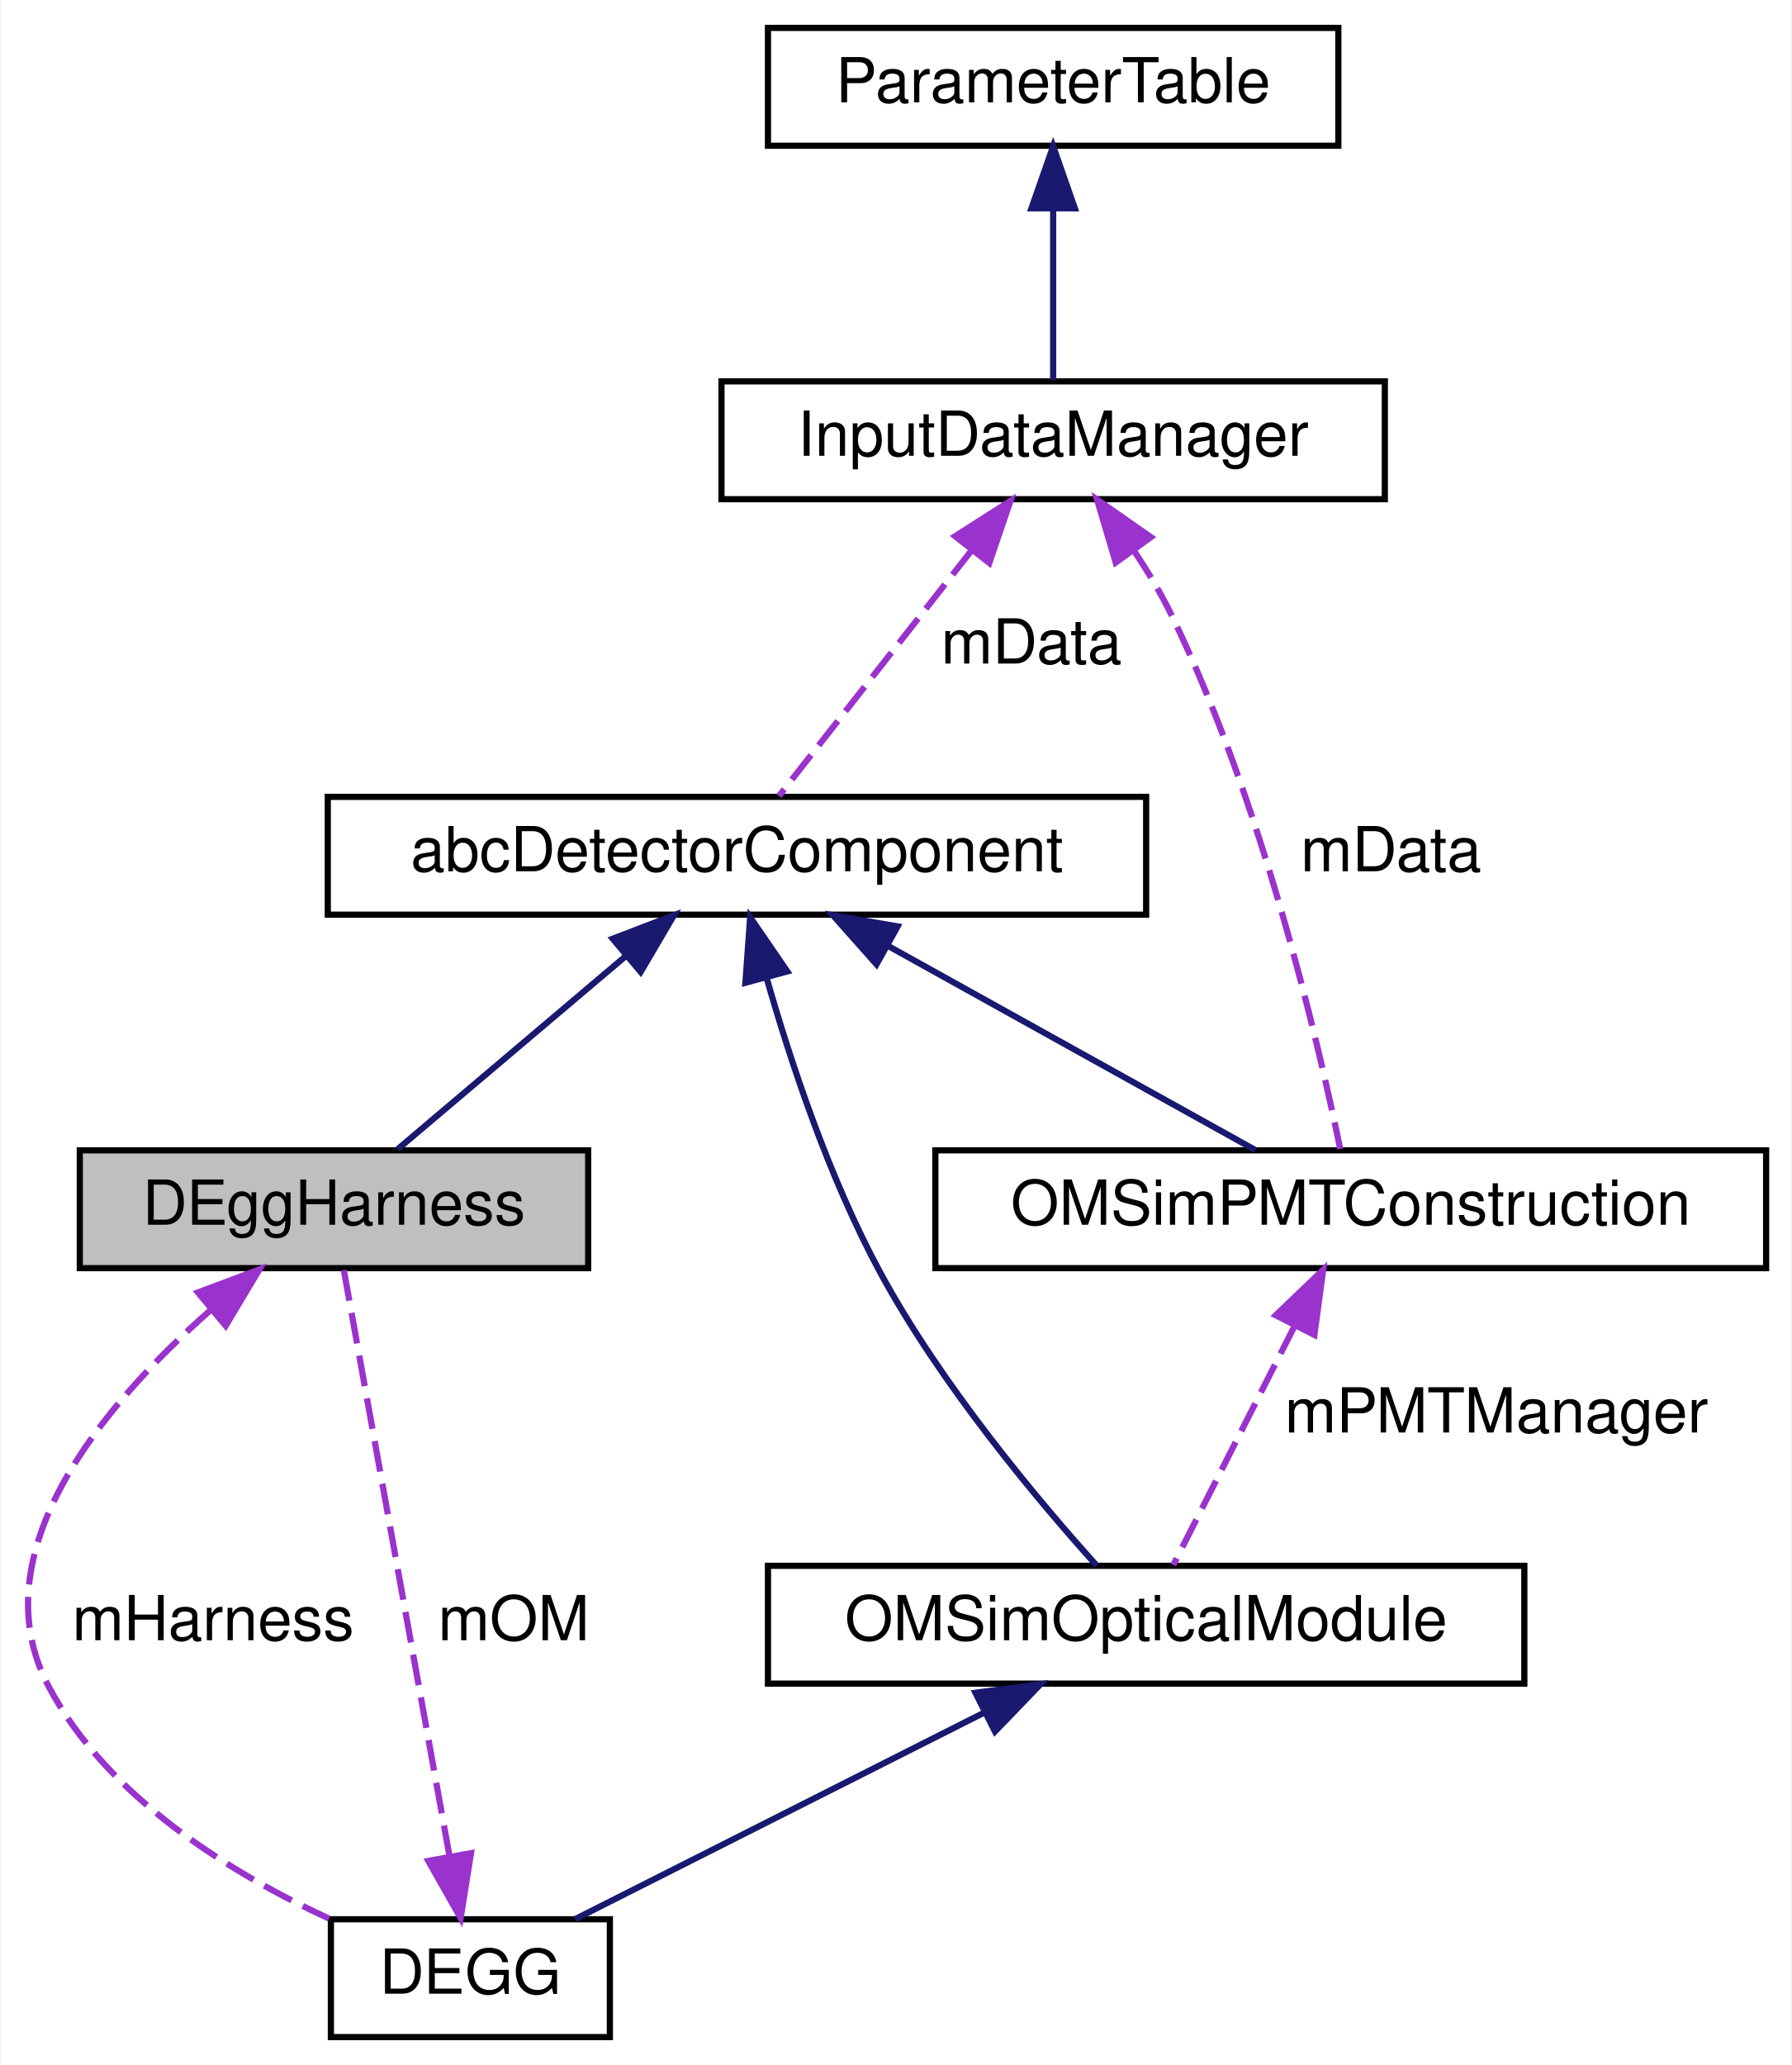
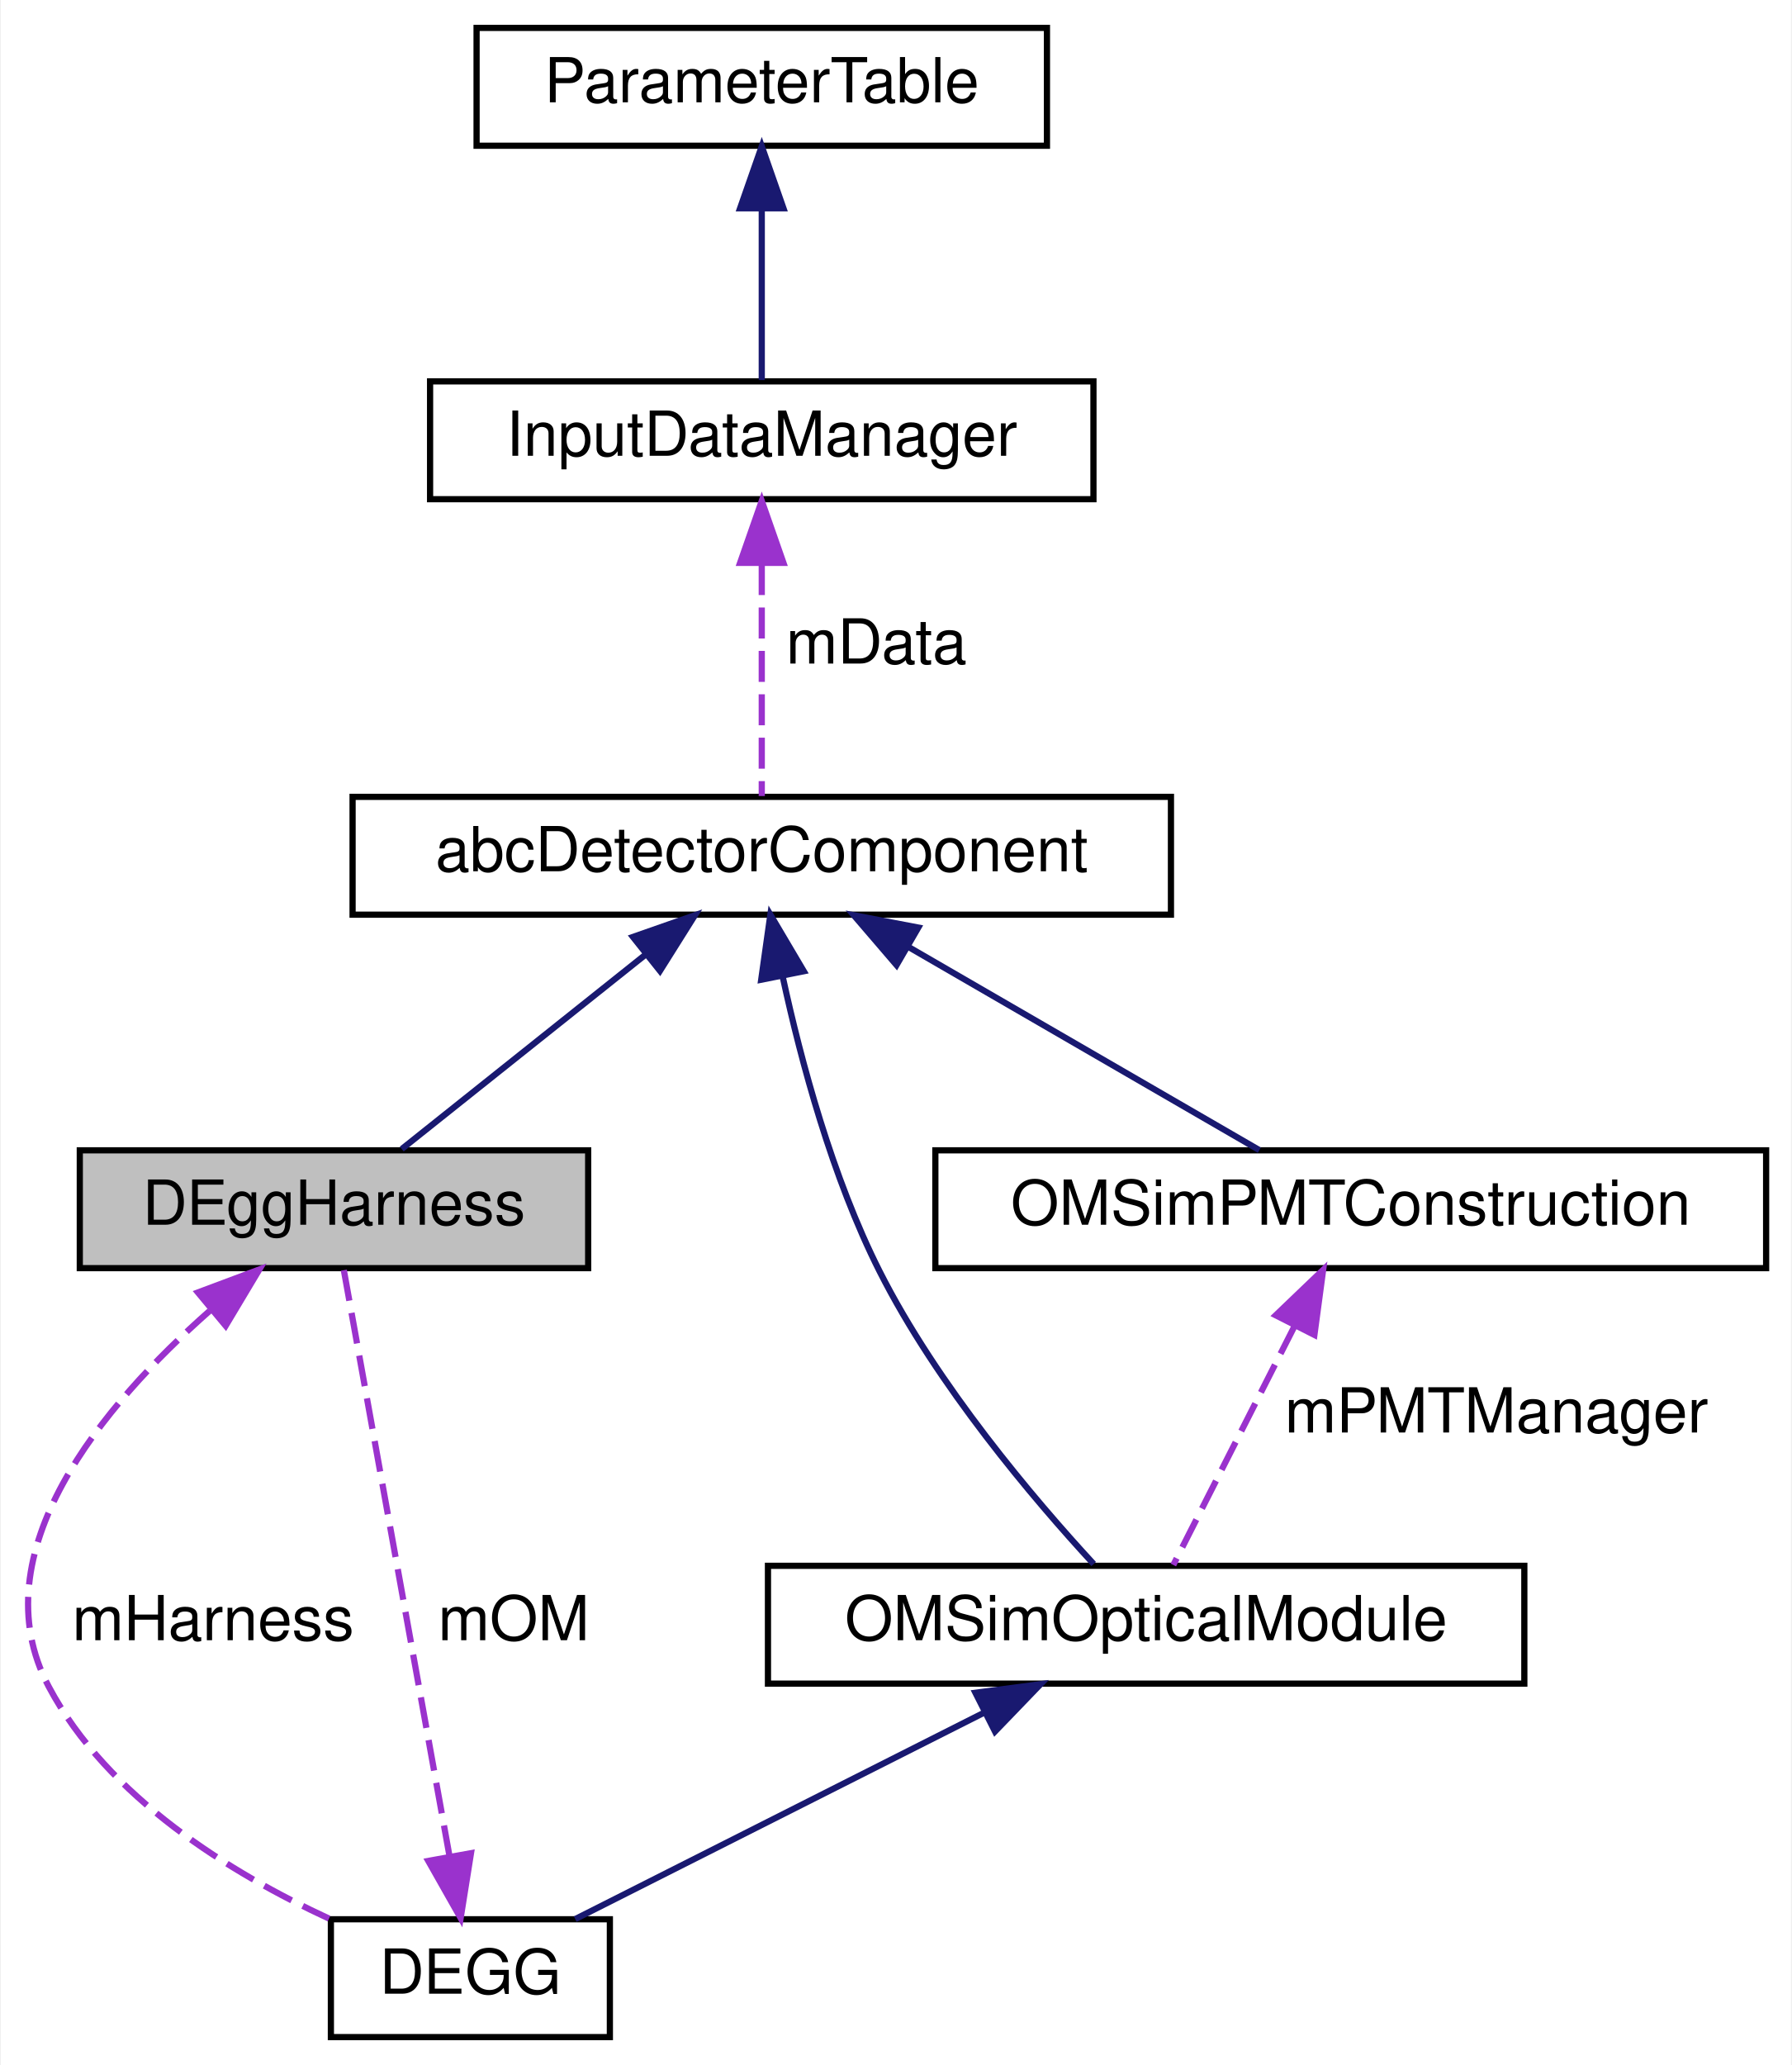
<svg xmlns="http://www.w3.org/2000/svg" xmlns:xlink="http://www.w3.org/1999/xlink" width="289pt" height="333pt" viewBox="0.00 0.00 288.74 333.00">
  <g id="graph0" class="graph" transform="scale(1 1) rotate(0) translate(4 329)">
    <polygon fill="white" stroke="transparent" points="-4,4 -4,-329 284.74,-329 284.74,4 -4,4" />
    <g id="node1" class="node">
      <g id="a_node1">
        <a xlink:title=" ">
          <polygon fill="#bfbfbf" stroke="black" points="8.74,-124.5 8.74,-143.5 90.74,-143.5 90.74,-124.5 8.74,-124.5" />
          <text text-anchor="middle" x="49.74" y="-131.5" font-family="Helvetica,sans-Serif" font-size="10.00">DEggHarness</text>
        </a>
      </g>
    </g>
    <g id="node5" class="node">
      <g id="a_node5">
        <a xlink:href="class_d_e_g_g.html" target="_top" xlink:title="Construction of the DEGG detector geometry.">
          <polygon fill="white" stroke="black" points="49.24,-0.5 49.24,-19.5 94.24,-19.5 94.24,-0.5 49.24,-0.5" />
          <text text-anchor="middle" x="71.74" y="-7.5" font-family="Helvetica,sans-Serif" font-size="10.00">DEGG</text>
        </a>
      </g>
    </g>
-     <g id="edge10" class="edge">
+     <g id="edge9" class="edge">
      <path fill="none" stroke="#9a32cd" stroke-dasharray="5,2" d="M29.69,-117.61C12.54,-102.47 -7.7,-78.54 3.74,-57 13.23,-39.12 33.11,-26.93 48.94,-19.61" />
      <polygon fill="#9a32cd" stroke="#9a32cd" points="27.79,-120.58 37.71,-124.29 32.27,-115.2 27.79,-120.58" />
      <text text-anchor="middle" x="30.24" y="-64.5" font-family="Helvetica,sans-Serif" font-size="10.00"> mHarness</text>
    </g>
    <g id="node2" class="node">
      <g id="a_node2">
        <a xlink:href="classabc_detector_component.html" target="_top" xlink:title="Abstract base class used for constructing detector components.">
-           <polygon fill="white" stroke="black" points="48.74,-181.5 48.74,-200.5 180.74,-200.5 180.74,-181.5 48.74,-181.5" />
-           <text text-anchor="middle" x="114.74" y="-188.5" font-family="Helvetica,sans-Serif" font-size="10.00">abcDetectorComponent</text>
+           <polygon fill="white" stroke="black" points="52.74,-181.5 52.74,-200.5 184.74,-200.5 184.74,-181.5 52.74,-181.5" />
+           <text text-anchor="middle" x="118.74" y="-188.5" font-family="Helvetica,sans-Serif" font-size="10.00">abcDetectorComponent</text>
        </a>
      </g>
    </g>
    <g id="edge1" class="edge">
-       <path fill="none" stroke="midnightblue" d="M96.67,-174.71C84.86,-164.72 69.86,-152.02 60.04,-143.71" />
-       <polygon fill="midnightblue" stroke="midnightblue" points="94.69,-177.62 104.58,-181.41 99.21,-172.27 94.69,-177.62" />
+       <path fill="none" stroke="midnightblue" d="M99.92,-175C87.33,-164.96 71.2,-152.1 60.67,-143.71" />
+       <polygon fill="midnightblue" stroke="midnightblue" points="97.96,-177.91 107.96,-181.41 102.32,-172.44 97.96,-177.91" />
    </g>
    <g id="node6" class="node">
      <g id="a_node6">
        <a xlink:href="class_o_m_sim_optical_module.html" target="_top" xlink:title="Base class for OMs works as interface.">
          <polygon fill="white" stroke="black" points="119.74,-57.5 119.74,-76.5 241.74,-76.5 241.74,-57.5 119.74,-57.5" />
          <text text-anchor="middle" x="180.74" y="-64.5" font-family="Helvetica,sans-Serif" font-size="10.00">OMSimOpticalModule</text>
        </a>
      </g>
    </g>
    <g id="edge6" class="edge">
-       <path fill="none" stroke="midnightblue" d="M119.49,-171.42C123.37,-157.82 129.55,-139.17 137.74,-124 147.64,-105.66 163.35,-86.99 172.79,-76.51" />
-       <polygon fill="midnightblue" stroke="midnightblue" points="116.1,-170.52 116.87,-181.08 122.86,-172.35 116.1,-170.52" />
+       <path fill="none" stroke="midnightblue" d="M122.13,-171.44C125.08,-157.82 130.1,-139.13 137.74,-124 147.02,-105.62 162.64,-87.24 172.28,-76.79" />
+       <polygon fill="midnightblue" stroke="midnightblue" points="118.65,-171.01 120.13,-181.5 125.52,-172.38 118.65,-171.01" />
    </g>
    <g id="node7" class="node">
      <g id="a_node7">
        <a xlink:href="class_o_m_sim_p_m_t_construction.html" target="_top" xlink:title=" ">
          <polygon fill="white" stroke="black" points="146.74,-124.5 146.74,-143.5 280.74,-143.5 280.74,-124.5 146.74,-124.5" />
          <text text-anchor="middle" x="213.74" y="-131.5" font-family="Helvetica,sans-Serif" font-size="10.00">OMSimPMTConstruction</text>
        </a>
      </g>
    </g>
    <g id="edge8" class="edge">
-       <path fill="none" stroke="midnightblue" d="M138.97,-176.54C157.51,-166.24 182.51,-152.35 198.38,-143.53" />
-       <polygon fill="midnightblue" stroke="midnightblue" points="137.25,-173.49 130.21,-181.41 140.65,-179.61 137.25,-173.49" />
+       <path fill="none" stroke="midnightblue" d="M142.24,-176.39C160,-166.11 183.84,-152.31 199,-143.53" />
+       <polygon fill="midnightblue" stroke="midnightblue" points="140.48,-173.37 133.58,-181.41 143.99,-179.42 140.48,-173.37" />
    </g>
    <g id="node3" class="node">
      <g id="a_node3">
        <a xlink:href="class_input_data_manager.html" target="_top" xlink:title="Manages the input data, including parsing and storing material properties.">
-           <polygon fill="white" stroke="black" points="112.24,-248.5 112.24,-267.5 219.24,-267.5 219.24,-248.5 112.24,-248.5" />
-           <text text-anchor="middle" x="165.74" y="-255.5" font-family="Helvetica,sans-Serif" font-size="10.00">InputDataManager</text>
+           <polygon fill="white" stroke="black" points="65.24,-248.5 65.24,-267.5 172.24,-267.5 172.24,-248.5 65.24,-248.5" />
+           <text text-anchor="middle" x="118.74" y="-255.5" font-family="Helvetica,sans-Serif" font-size="10.00">InputDataManager</text>
        </a>
      </g>
    </g>
    <g id="edge2" class="edge">
-       <path fill="none" stroke="#9a32cd" stroke-dasharray="5,2" d="M152.61,-240.27C142.67,-227.6 129.41,-210.7 121.51,-200.63" />
-       <polygon fill="#9a32cd" stroke="#9a32cd" points="149.93,-242.53 158.86,-248.23 155.44,-238.21 149.93,-242.53" />
-       <text text-anchor="middle" x="162.24" y="-222" font-family="Helvetica,sans-Serif" font-size="10.00"> mData</text>
-     </g>
-     <g id="edge9" class="edge">
-       <path fill="none" stroke="#9a32cd" stroke-dasharray="5,2" d="M178.85,-240.07C181.01,-236.84 183.08,-233.4 184.74,-230 199.43,-199.95 208.51,-160.89 212.04,-143.73" />
-       <polygon fill="#9a32cd" stroke="#9a32cd" points="175.83,-238.28 172.82,-248.44 181.51,-242.38 175.83,-238.28" />
-       <text text-anchor="middle" x="220.24" y="-188.5" font-family="Helvetica,sans-Serif" font-size="10.00"> mData</text>
+       <path fill="none" stroke="#9a32cd" stroke-dasharray="5,2" d="M118.74,-238.04C118.74,-225.67 118.74,-210.12 118.74,-200.63" />
+       <polygon fill="#9a32cd" stroke="#9a32cd" points="115.24,-238.23 118.74,-248.23 122.24,-238.23 115.24,-238.23" />
+       <text text-anchor="middle" x="137.24" y="-222" font-family="Helvetica,sans-Serif" font-size="10.00"> mData</text>
    </g>
    <g id="node4" class="node">
      <g id="a_node4">
        <a xlink:href="class_parameter_table.html" target="_top" xlink:title="A utility class for managing JSON-based data tables.">
-           <polygon fill="white" stroke="black" points="119.74,-305.5 119.74,-324.5 211.74,-324.5 211.74,-305.5 119.74,-305.5" />
-           <text text-anchor="middle" x="165.74" y="-312.5" font-family="Helvetica,sans-Serif" font-size="10.00">ParameterTable</text>
+           <polygon fill="white" stroke="black" points="72.74,-305.5 72.74,-324.5 164.74,-324.5 164.74,-305.5 72.74,-305.5" />
+           <text text-anchor="middle" x="118.74" y="-312.5" font-family="Helvetica,sans-Serif" font-size="10.00">ParameterTable</text>
        </a>
      </g>
    </g>
    <g id="edge3" class="edge">
-       <path fill="none" stroke="midnightblue" d="M165.74,-295.12C165.74,-285.82 165.74,-275.06 165.74,-267.71" />
-       <polygon fill="midnightblue" stroke="midnightblue" points="162.24,-295.41 165.74,-305.41 169.24,-295.41 162.24,-295.41" />
+       <path fill="none" stroke="midnightblue" d="M118.74,-295.12C118.74,-285.82 118.74,-275.06 118.74,-267.71" />
+       <polygon fill="midnightblue" stroke="midnightblue" points="115.24,-295.41 118.74,-305.41 122.24,-295.41 115.24,-295.41" />
    </g>
    <g id="edge4" class="edge">
      <path fill="none" stroke="#9a32cd" stroke-dasharray="5,2" d="M68.37,-29.7C63.54,-56.44 54.87,-104.53 51.32,-124.23" />
      <polygon fill="#9a32cd" stroke="#9a32cd" points="71.84,-30.16 70.17,-19.69 64.95,-28.91 71.84,-30.16" />
      <text text-anchor="middle" x="78.74" y="-64.5" font-family="Helvetica,sans-Serif" font-size="10.00"> mOM</text>
    </g>
    <g id="edge5" class="edge">
      <path fill="none" stroke="midnightblue" d="M154.61,-52.82C134.15,-42.49 106.28,-28.43 88.65,-19.53" />
      <polygon fill="midnightblue" stroke="midnightblue" points="153.2,-56.03 163.71,-57.41 156.36,-49.78 153.2,-56.03" />
    </g>
    <g id="edge7" class="edge">
      <path fill="none" stroke="#9a32cd" stroke-dasharray="5,2" d="M204.68,-115.16C198.32,-102.63 190.08,-86.41 185.12,-76.63" />
      <polygon fill="#9a32cd" stroke="#9a32cd" points="201.64,-116.9 209.29,-124.23 207.88,-113.73 201.64,-116.9" />
      <text text-anchor="middle" x="237.24" y="-98" font-family="Helvetica,sans-Serif" font-size="10.00"> mPMTManager</text>
    </g>
  </g>
</svg>
